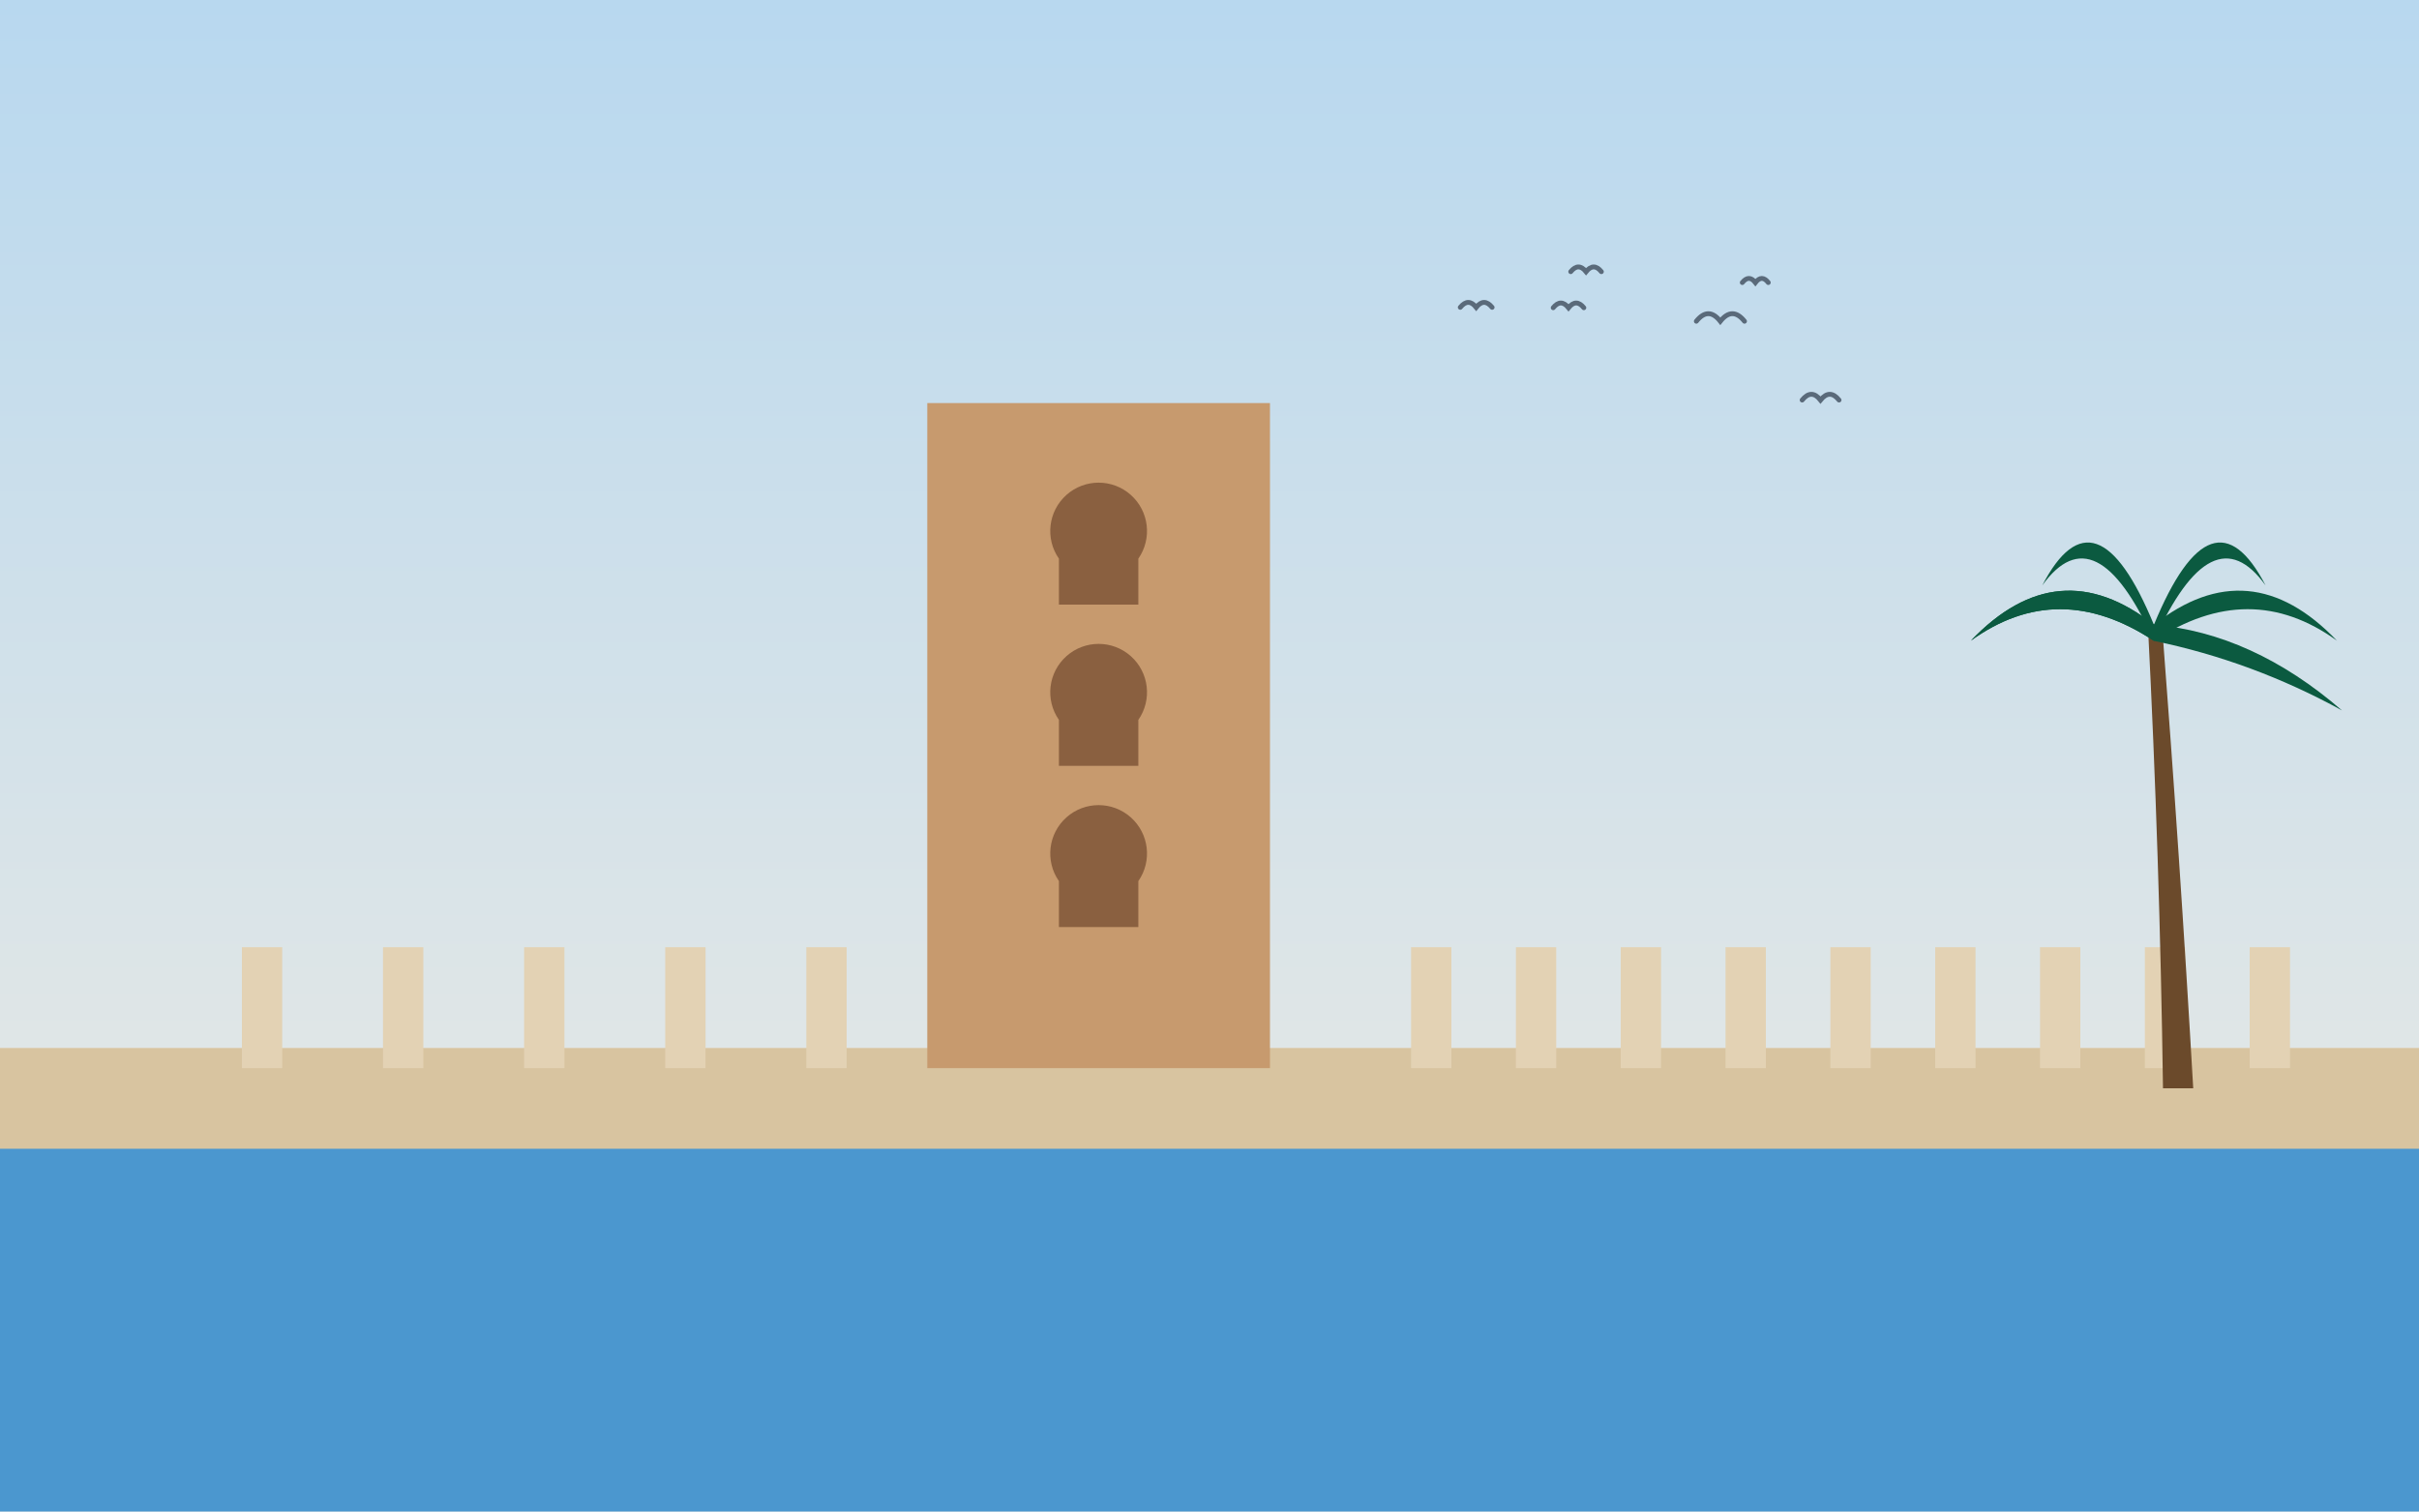
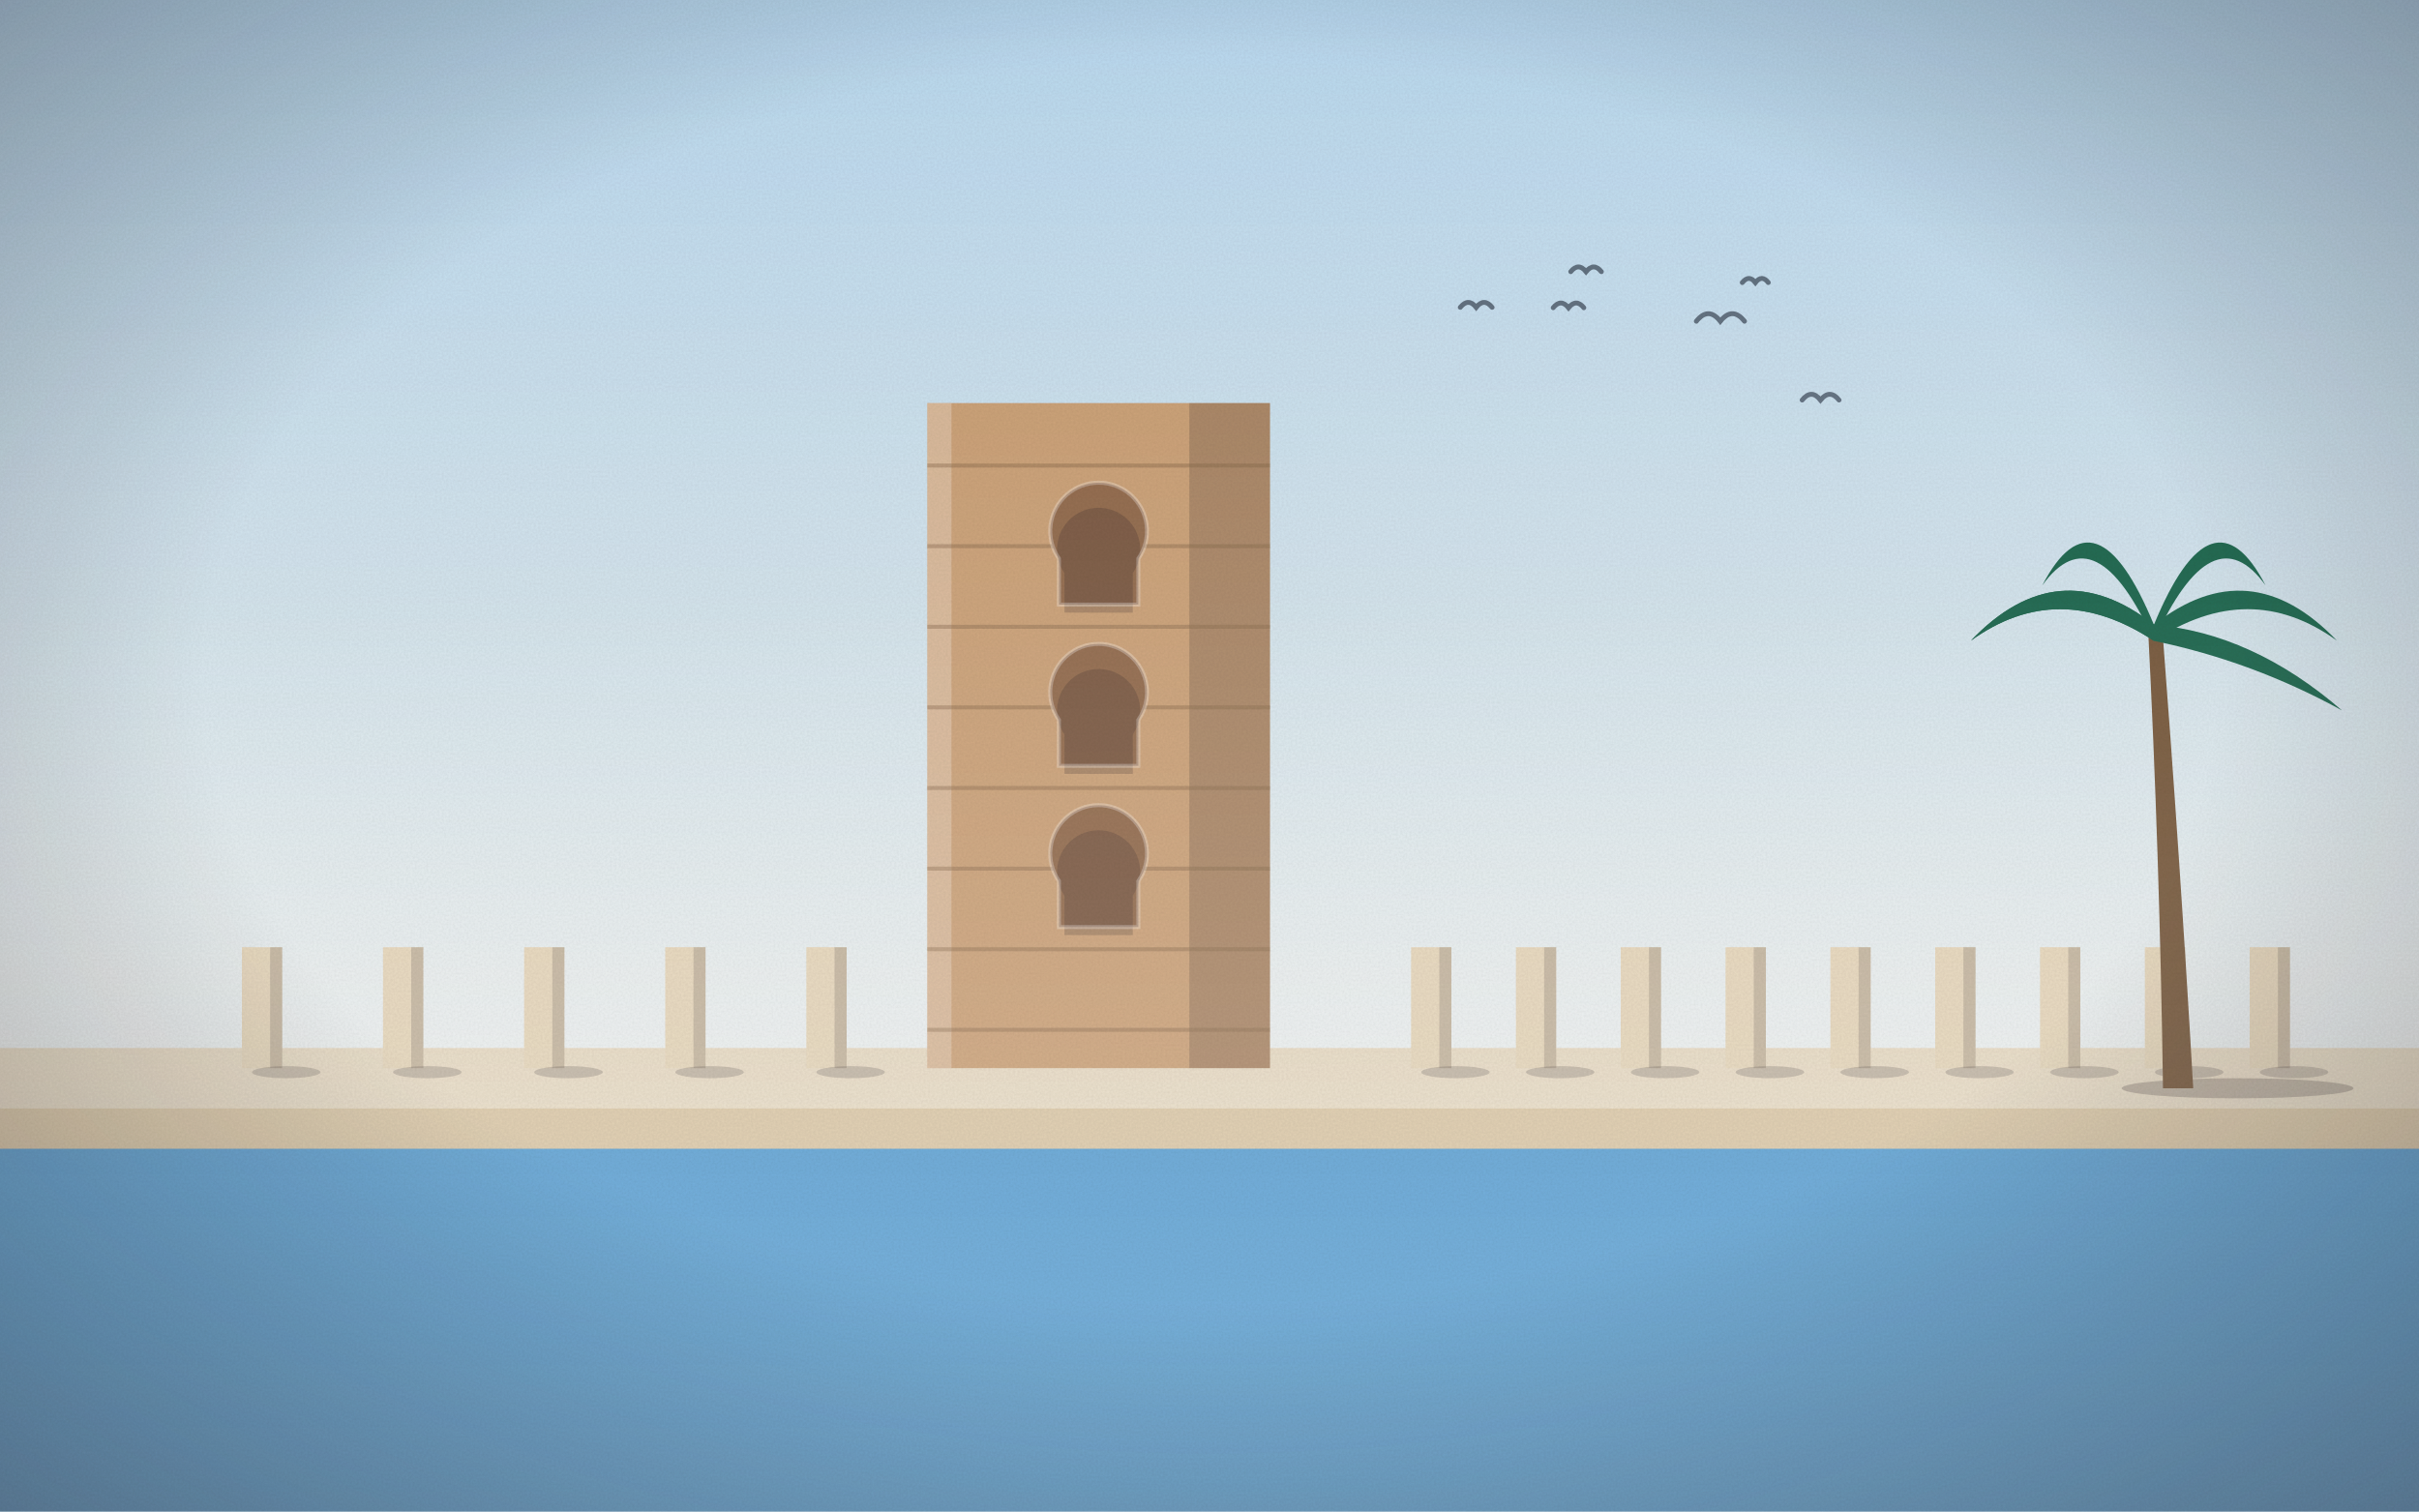
<svg xmlns="http://www.w3.org/2000/svg" viewBox="0 0 1200 750" role="img" aria-label="Rabat" preserveAspectRatio="xMidYMid slice">
+   <defs>
+     <filter id="gr" x="0" y="0" width="100%" height="100%">
+       <feTurbulence type="fractalNoise" baseFrequency=".9" numOctaves="2" seed="7" />
+       <feColorMatrix values="0 0 0 0 .1  0 0 0 0 .08  0 0 0 0 .06  0 0 0 .55 0" />
+     </filter>
+     <radialGradient id="vg" cx=".5" cy=".45" r=".75">
+       <stop offset=".55" stop-color="#000" stop-opacity="0" />
+       <stop offset="1" stop-color="#1a0f12" stop-opacity=".38" />
+     </radialGradient>
+     <linearGradient id="hz" x1="0" y1="0" x2="0" y2="1">
+       <stop offset="0" stop-color="#fff" stop-opacity="0" />
+       <stop offset="1" stop-color="#fff" stop-opacity=".28" />
+     </linearGradient>
+     <linearGradient id="gs" x1="0" y1="0" x2="0" y2="1">
+       <stop offset="0" stop-color="#000" stop-opacity="0" />
+       <stop offset="1" stop-color="#000" stop-opacity=".35" />
+     </linearGradient>
+     <style>.dk{opacity:0}@media (prefers-color-scheme:dark){.dk{opacity:.22}}</style>
+   </defs>
  <defs>
    <linearGradient id="s" x1="0" y1="0" x2="0" y2="1">
      <stop offset="0" stop-color="#b8d8ef" />
      <stop offset="1" stop-color="#f1ece3" />
    </linearGradient>
  </defs>
  <rect width="1200" height="750" fill="url(#s)" />
  <path d="M0,560 Q25,552 50,560 T100,560 Q125,552 150,560 T200,560 Q225,552 250,560 T300,560 Q325,552 350,560 T400,560 Q425,552 450,560 T500,560 Q525,552 550,560 T600,560 Q625,552 650,560 T700,560 Q725,552 750,560 T800,560 Q825,552 850,560 T900,560 Q925,552 950,560 T1000,560 Q1025,552 1050,560 T1100,560 Q1125,552 1150,560 T1200,560 Q1225,552 1250,560 T1300,560 Q1325,552 1350,560 T1400,560 L1200,750 L0,750 Z" fill="#4b97cf" opacity="1.0" />
  <rect x="0" y="520" width="1200" height="50" fill="#d8c4a0" />
+   <linearGradient id="h300" x1="0" y1="0" x2="0" y2="1">
+     <stop offset="0" stop-color="#ffffff" stop-opacity="0" />
+     <stop offset="1" stop-color="#ffffff" stop-opacity="0.35" />
+   </linearGradient>
+   <rect x="0" y="300" width="1200" height="250" fill="url(#h300)" />
  <rect x="460" y="200" width="170" height="330" fill="#c79a6e" />
+   <rect x="590" y="200" width="40" height="330" fill="#1a0f12" opacity=".2" />
+   <rect x="460" y="200" width="12" height="330" fill="#ffffff" opacity=".25" />
+   <rect x="460" y="230" width="170" height="2" fill="#7a5a3a" opacity=".4" />
+   <rect x="460" y="270" width="170" height="2" fill="#7a5a3a" opacity=".4" />
+   <rect x="460" y="310" width="170" height="2" fill="#7a5a3a" opacity=".4" />
+   <rect x="460" y="350" width="170" height="2" fill="#7a5a3a" opacity=".4" />
+   <rect x="460" y="390" width="170" height="2" fill="#7a5a3a" opacity=".4" />
+   <rect x="460" y="430" width="170" height="2" fill="#7a5a3a" opacity=".4" />
+   <rect x="460" y="470" width="170" height="2" fill="#7a5a3a" opacity=".4" />
+   <rect x="460" y="510" width="170" height="2" fill="#7a5a3a" opacity=".4" />
  <path d="M525.3,300 L525.3,277.2 A24,24 0 1 1 564.7,277.2 L564.7,300 Z" fill="#8a6040" />
+   <path d="M525.3,300 L525.3,277.2 A24,24 0 1 1 564.7,277.2 L564.7,300 Z" fill="#1a0f12" opacity=".22" transform="translate(76.3,46) scale(.86)" />
+   <path d="M525.3,300 L525.3,277.2 A24,24 0 1 1 564.7,277.2 L564.7,300 Z" fill="none" stroke="#ffffff" stroke-opacity=".28" stroke-width="2" />
  <path d="M525.3,380 L525.3,357.2 A24,24 0 1 1 564.7,357.2 L564.7,380 Z" fill="#8a6040" />
+   <path d="M525.3,380 L525.3,357.2 A24,24 0 1 1 564.7,357.2 L564.7,380 Z" fill="#1a0f12" opacity=".22" transform="translate(76.3,57.2) scale(.86)" />
+   <path d="M525.3,380 L525.3,357.2 A24,24 0 1 1 564.7,357.2 L564.7,380 Z" fill="none" stroke="#ffffff" stroke-opacity=".28" stroke-width="2" />
  <path d="M525.3,460 L525.3,437.2 A24,24 0 1 1 564.7,437.2 L564.7,460 Z" fill="#8a6040" />
+   <path d="M525.3,460 L525.3,437.2 A24,24 0 1 1 564.7,437.2 L564.7,460 Z" fill="#1a0f12" opacity=".22" transform="translate(76.3,68.4) scale(.86)" />
+   <path d="M525.3,460 L525.3,437.2 A24,24 0 1 1 564.7,437.2 L564.7,460 Z" fill="none" stroke="#ffffff" stroke-opacity=".28" stroke-width="2" />
  <rect x="120" y="470" width="20" height="60" fill="#e3d2b4" />
+   <rect x="134" y="470" width="6" height="60" fill="#1a0f12" opacity=".18" />
+   <ellipse cx="142" cy="532" rx="17" ry="3" fill="#1a0f12" opacity="0.2" />
  <rect x="190" y="470" width="20" height="60" fill="#e3d2b4" />
+   <rect x="204" y="470" width="6" height="60" fill="#1a0f12" opacity=".18" />
+   <ellipse cx="212" cy="532" rx="17" ry="3" fill="#1a0f12" opacity="0.2" />
  <rect x="260" y="470" width="20" height="60" fill="#e3d2b4" />
+   <rect x="274" y="470" width="6" height="60" fill="#1a0f12" opacity=".18" />
+   <ellipse cx="282" cy="532" rx="17" ry="3" fill="#1a0f12" opacity="0.2" />
  <rect x="330" y="470" width="20" height="60" fill="#e3d2b4" />
+   <rect x="344" y="470" width="6" height="60" fill="#1a0f12" opacity=".18" />
+   <ellipse cx="352" cy="532" rx="17" ry="3" fill="#1a0f12" opacity="0.2" />
  <rect x="400" y="470" width="20" height="60" fill="#e3d2b4" />
+   <rect x="414" y="470" width="6" height="60" fill="#1a0f12" opacity=".18" />
+   <ellipse cx="422" cy="532" rx="17" ry="3" fill="#1a0f12" opacity="0.2" />
  <rect x="700" y="470" width="20" height="60" fill="#e3d2b4" />
+   <rect x="714" y="470" width="6" height="60" fill="#1a0f12" opacity=".18" />
+   <ellipse cx="722" cy="532" rx="17" ry="3" fill="#1a0f12" opacity="0.2" />
  <rect x="752" y="470" width="20" height="60" fill="#e3d2b4" />
+   <rect x="766" y="470" width="6" height="60" fill="#1a0f12" opacity=".18" />
+   <ellipse cx="774" cy="532" rx="17" ry="3" fill="#1a0f12" opacity="0.2" />
  <rect x="804" y="470" width="20" height="60" fill="#e3d2b4" />
+   <rect x="818" y="470" width="6" height="60" fill="#1a0f12" opacity=".18" />
+   <ellipse cx="826" cy="532" rx="17" ry="3" fill="#1a0f12" opacity="0.2" />
  <rect x="856" y="470" width="20" height="60" fill="#e3d2b4" />
+   <rect x="870" y="470" width="6" height="60" fill="#1a0f12" opacity=".18" />
+   <ellipse cx="878" cy="532" rx="17" ry="3" fill="#1a0f12" opacity="0.2" />
  <rect x="908" y="470" width="20" height="60" fill="#e3d2b4" />
+   <rect x="922" y="470" width="6" height="60" fill="#1a0f12" opacity=".18" />
+   <ellipse cx="930" cy="532" rx="17" ry="3" fill="#1a0f12" opacity="0.2" />
  <rect x="960" y="470" width="20" height="60" fill="#e3d2b4" />
+   <rect x="974" y="470" width="6" height="60" fill="#1a0f12" opacity=".18" />
+   <ellipse cx="982" cy="532" rx="17" ry="3" fill="#1a0f12" opacity="0.2" />
  <rect x="1012" y="470" width="20" height="60" fill="#e3d2b4" />
+   <rect x="1026" y="470" width="6" height="60" fill="#1a0f12" opacity=".18" />
+   <ellipse cx="1034" cy="532" rx="17" ry="3" fill="#1a0f12" opacity="0.2" />
  <rect x="1064" y="470" width="20" height="60" fill="#e3d2b4" />
+   <rect x="1078" y="470" width="6" height="60" fill="#1a0f12" opacity=".18" />
+   <ellipse cx="1086" cy="532" rx="17" ry="3" fill="#1a0f12" opacity="0.2" />
  <rect x="1116" y="470" width="20" height="60" fill="#e3d2b4" />
+   <rect x="1130" y="470" width="6" height="60" fill="#1a0f12" opacity=".18" />
+   <ellipse cx="1138" cy="532" rx="17" ry="3" fill="#1a0f12" opacity="0.2" />
+   <ellipse cx="1110" cy="540" rx="57.5" ry="5" fill="#1a0f12" opacity="0.25" />
  <path d="M1073,540 Q1071.4,425 1065.5,310 L1072.5,310 Q1081.4,425 1088,540 Z" fill="#6b4a2b" />
  <path d="M1068.5,310 Q1021,272.6 977.7,317.9 Q1021,286.6 1068.5,318 Z" fill="#0b5a40" />
  <path d="M1068.5,310 Q1039.5,239.7 1013.1,290.5 Q1039.5,253.7 1068.5,318 Z" fill="#0b5a40" />
  <path d="M1068.5,310 Q1068.5,227.2 1068.5,280.1 Q1068.5,241.2 1068.5,318 Z" fill="#0b5a40" />
  <path d="M1068.5,310 Q1097.5,239.7 1123.9,290.5 Q1097.5,253.7 1068.5,318 Z" fill="#0b5a40" />
  <path d="M1068.5,310 Q1116,272.6 1159.3,317.9 Q1116,286.6 1068.5,318 Z" fill="#0b5a40" />
  <path d="M1068.5,310 Q1117.4,314.1 1161.8,352.5 Q1117.4,328.1 1068.5,318 Z" fill="#0b5a40" />
  <path d="M1068.5,310 Q1021,272.6 977.7,317.9 Q1021,286.6 1068.5,318 Z" fill="#0b5a40" />
  <path d="M894,198.5 Q898.6,192.8 903.1,198.5 Q907.7,192.8 912.3,198.5" fill="none" stroke="#5a6a7a" stroke-width="2.4" stroke-linecap="round" />
  <path d="M841.5,159.4 Q847.5,151.9 853.4,159.4 Q859.4,151.9 865.4,159.4" fill="none" stroke="#5a6a7a" stroke-width="2.4" stroke-linecap="round" />
  <path d="M779.2,134.8 Q783,130.1 786.8,134.8 Q790.6,130.1 794.4,134.8" fill="none" stroke="#5a6a7a" stroke-width="2.4" stroke-linecap="round" />
  <path d="M770.5,152.7 Q774.3,148 778.1,152.7 Q781.9,148 785.7,152.7" fill="none" stroke="#5a6a7a" stroke-width="2.4" stroke-linecap="round" />
  <path d="M724.4,152.5 Q728.4,147.6 732.3,152.5 Q736.2,147.6 740.2,152.5" fill="none" stroke="#5a6a7a" stroke-width="2.4" stroke-linecap="round" />
  <path d="M864.3,140.2 Q867.6,136.1 870.8,140.2 Q874,136.1 877.2,140.2" fill="none" stroke="#5a6a7a" stroke-width="2.4" stroke-linecap="round" />
+   <rect width="1200" height="750" fill="url(#hz)" />
+   <rect width="1200" height="750" fill="url(#vg)" />
+   <rect width="1200" height="750" filter="url(#gr)" opacity=".16" style="mix-blend-mode:multiply" />
+   <rect class="dk" width="1200" height="750" fill="#0b1030" />
</svg>
